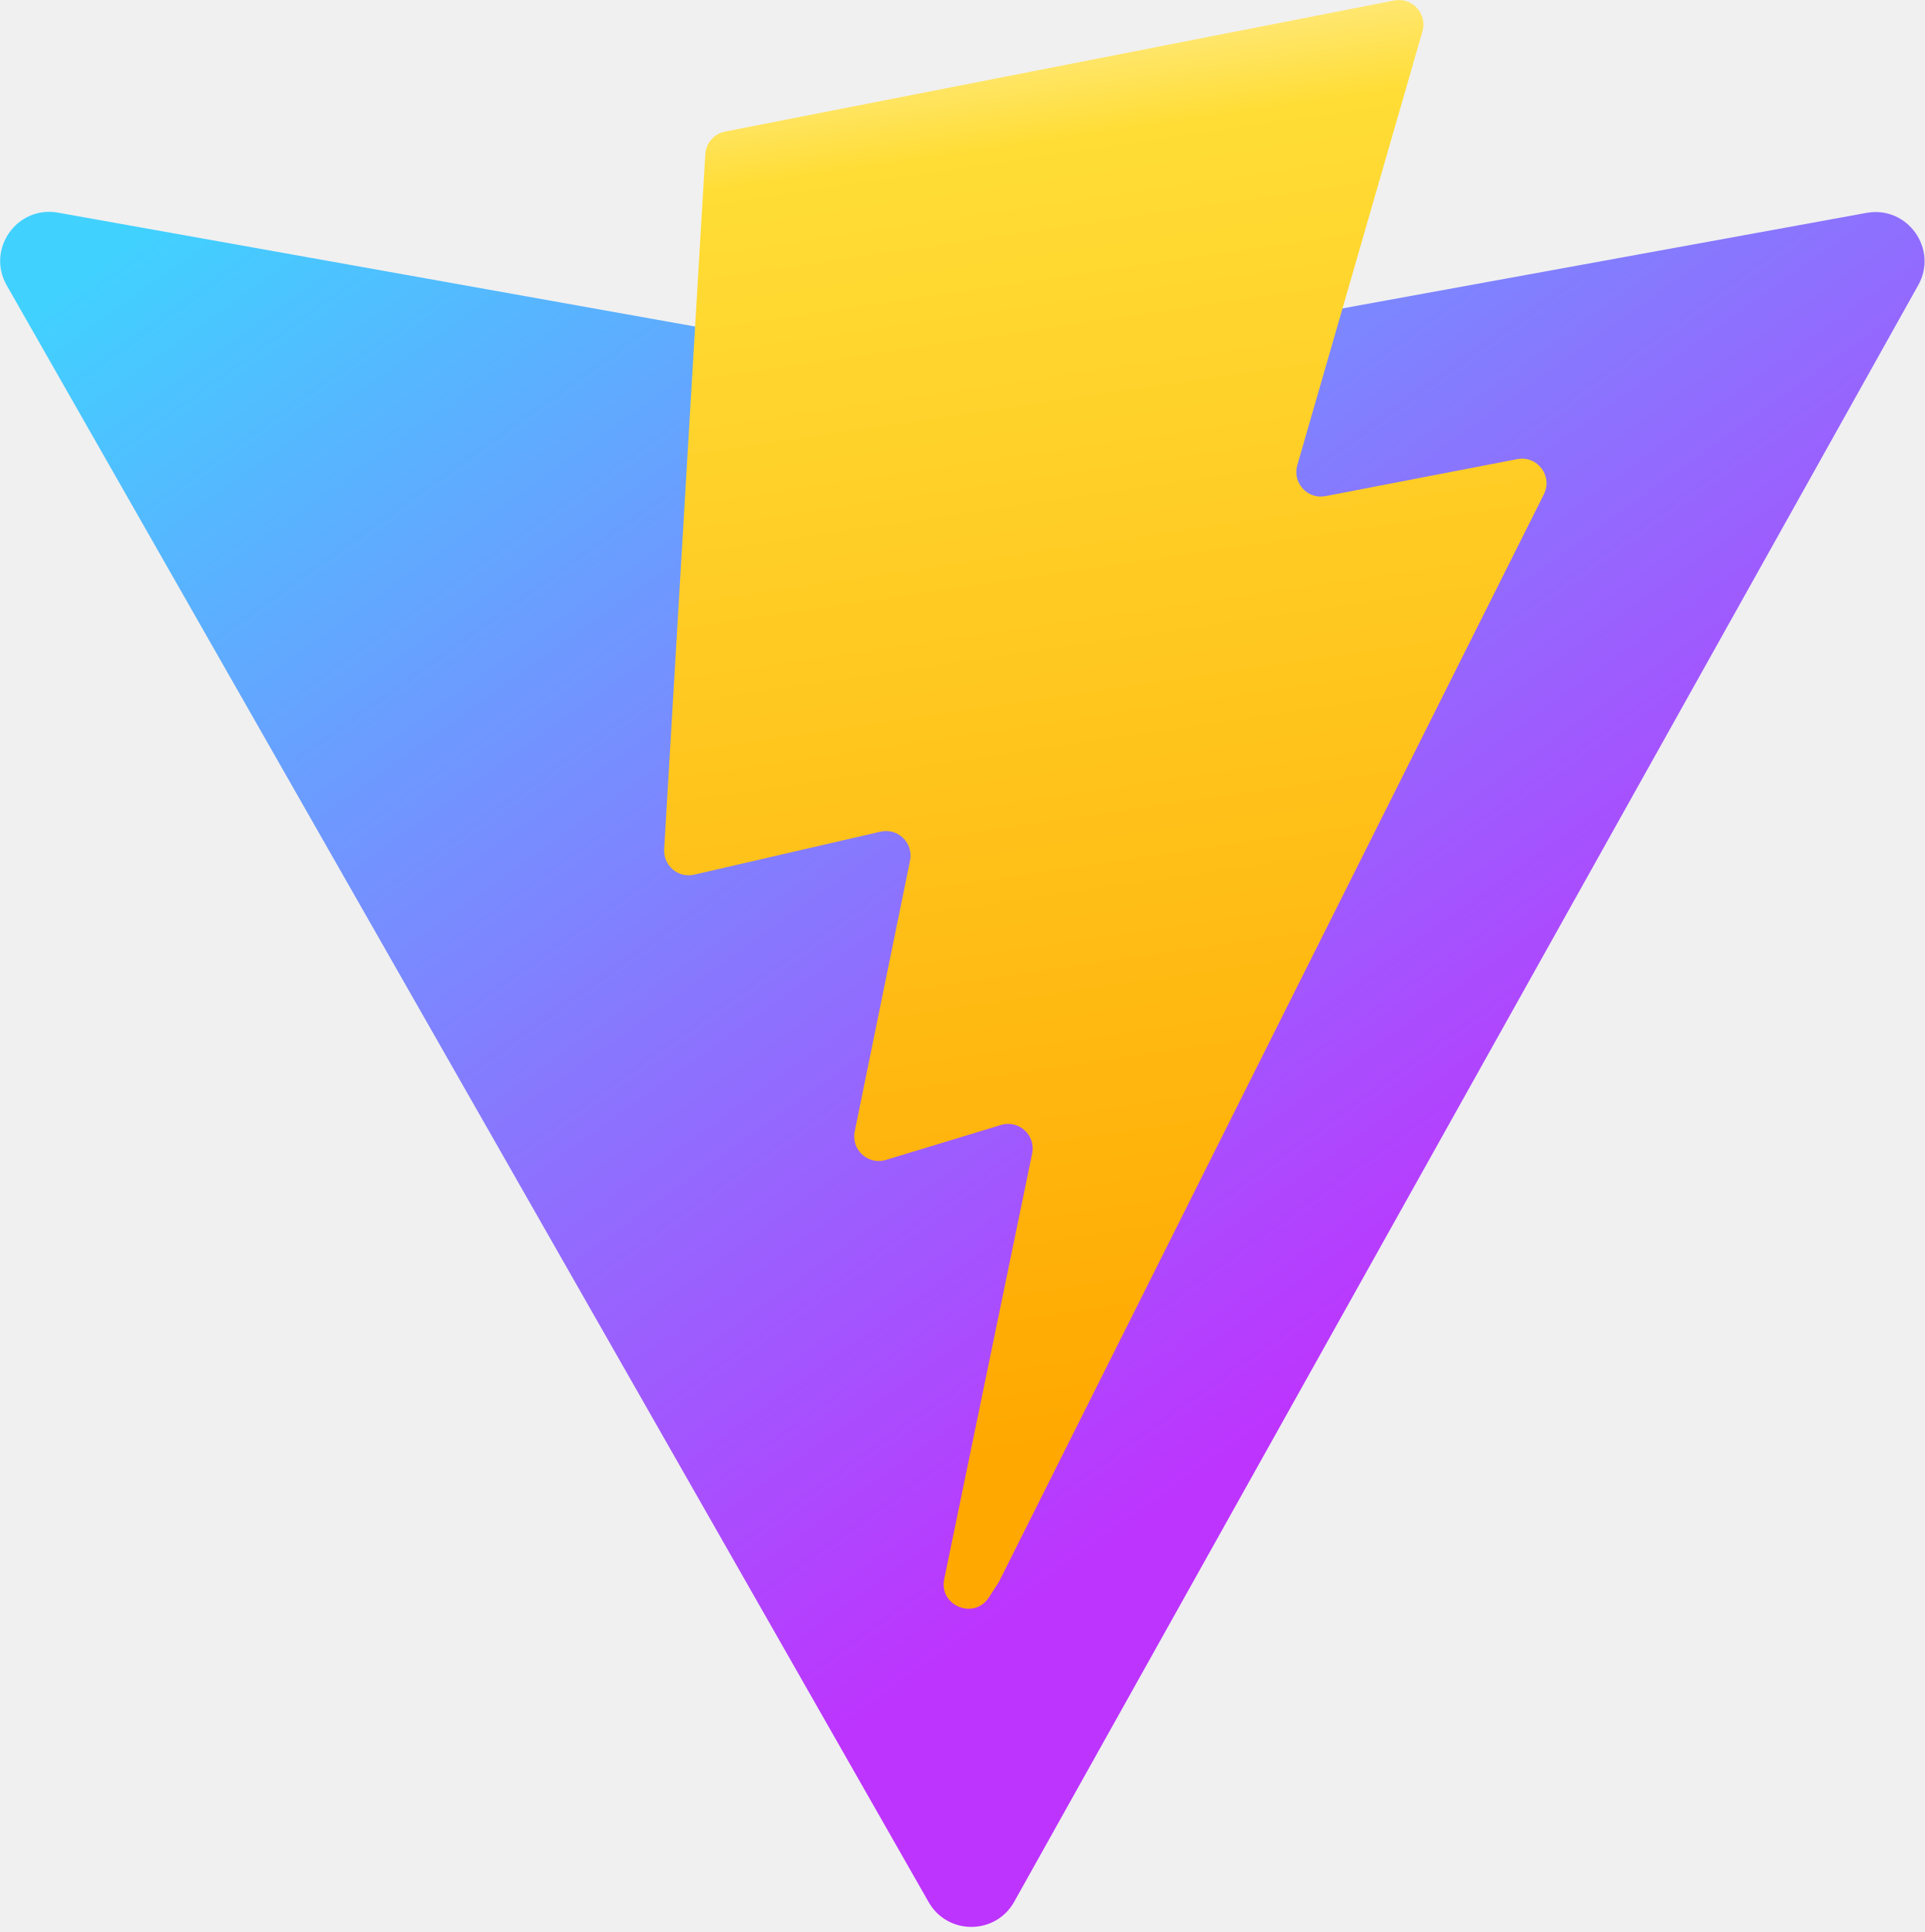
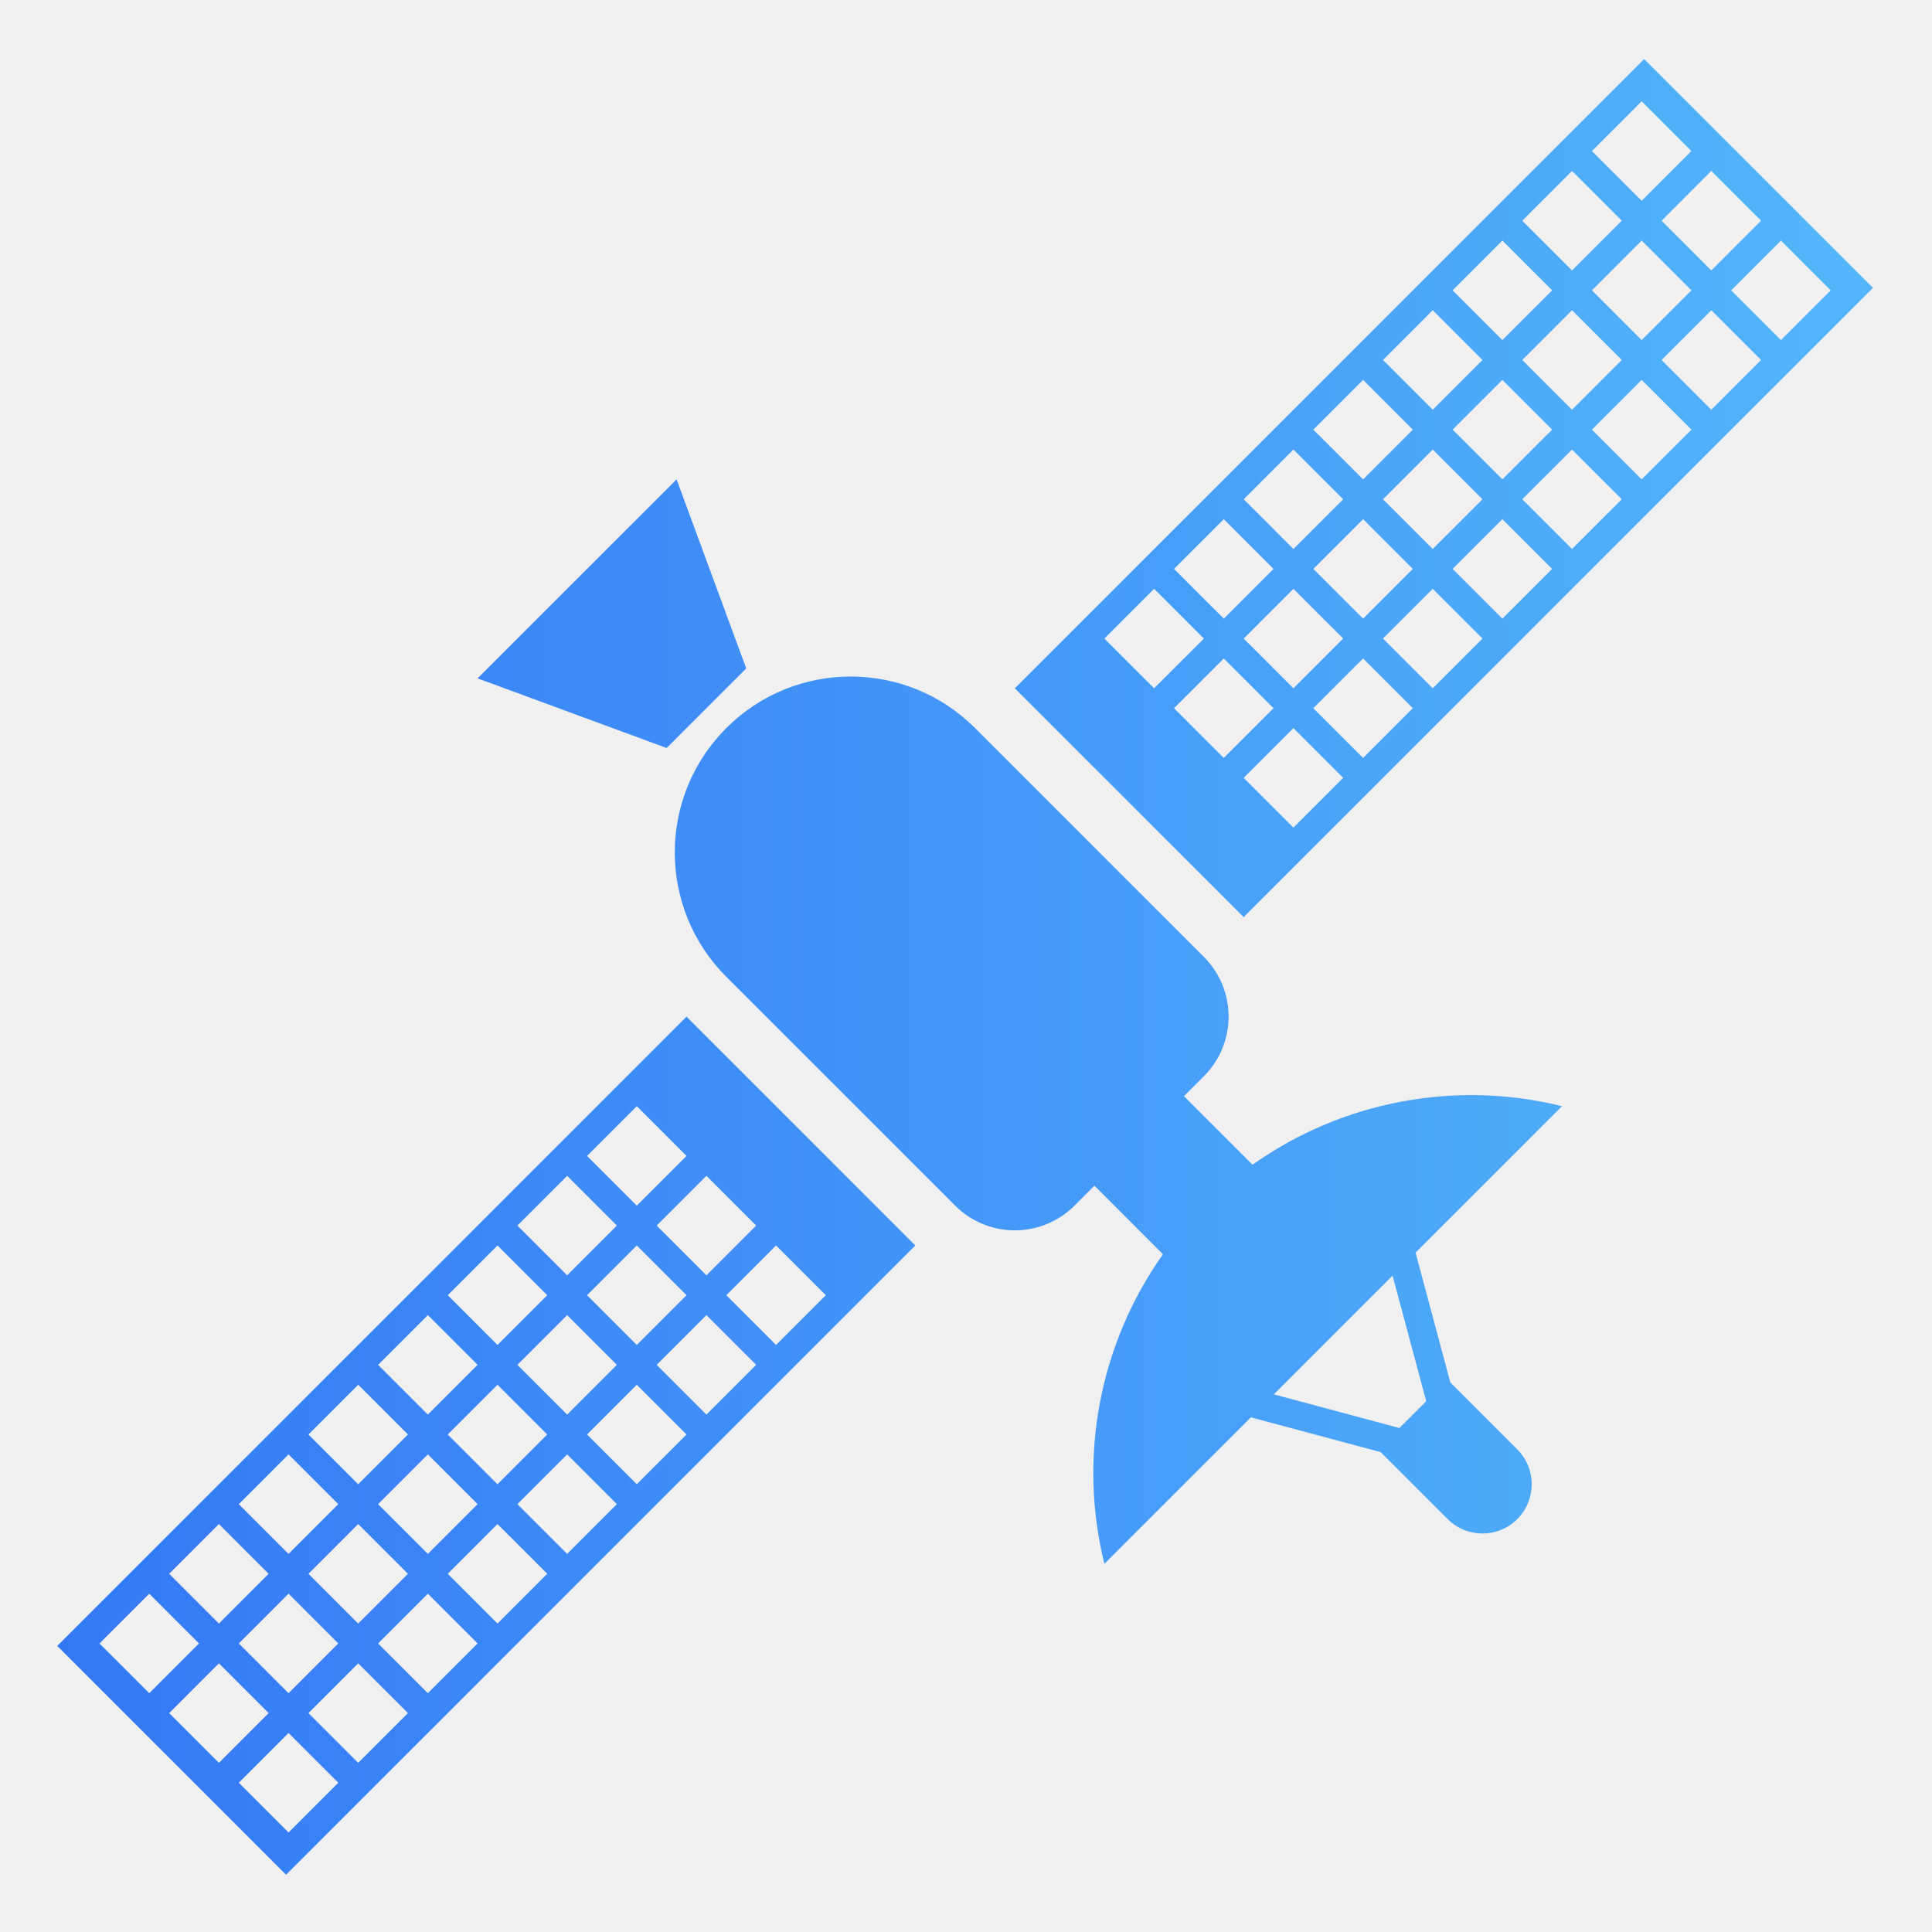
- <svg xmlns="http://www.w3.org/2000/svg" aria-hidden="true" role="img" class="iconify iconify--logos" width="31.88" height="32" preserveAspectRatio="xMidYMid meet" viewBox="0 0 256 257">
-   <defs>
-     <linearGradient id="IconifyId1813088fe1fbc01fb466" x1="-.828%" x2="57.636%" y1="7.652%" y2="78.411%">
-       <stop offset="0%" stop-color="#41D1FF" />
-       <stop offset="100%" stop-color="#BD34FE" />
-     </linearGradient>
-     <linearGradient id="IconifyId1813088fe1fbc01fb467" x1="43.376%" x2="50.316%" y1="2.242%" y2="89.03%">
-       <stop offset="0%" stop-color="#FFEA83" />
-       <stop offset="8.333%" stop-color="#FFDD35" />
-       <stop offset="100%" stop-color="#FFA800" />
-     </linearGradient>
-   </defs>
-   <path fill="url(#IconifyId1813088fe1fbc01fb466)" d="M255.153 37.938L134.897 252.976c-2.483 4.44-8.862 4.466-11.382.048L.875 37.958c-2.746-4.814 1.371-10.646 6.827-9.67l120.385 21.517a6.537 6.537 0 0 0 2.322-.004l117.867-21.483c5.438-.991 9.574 4.796 6.877 9.62Z" />
-   <path fill="url(#IconifyId1813088fe1fbc01fb467)" d="M185.432.063L96.44 17.501a3.268 3.268 0 0 0-2.634 3.014l-5.474 92.456a3.268 3.268 0 0 0 3.997 3.378l24.777-5.718c2.318-.535 4.413 1.507 3.936 3.838l-7.361 36.047c-.495 2.426 1.782 4.5 4.151 3.78l15.304-4.649c2.372-.72 4.652 1.36 4.15 3.788l-11.698 56.621c-.732 3.542 3.979 5.473 5.943 2.437l1.313-2.028l72.516-144.72c1.215-2.423-.88-5.186-3.54-4.672l-25.505 4.922c-2.396.462-4.435-1.77-3.759-4.114l16.646-57.705c.677-2.35-1.37-4.583-3.769-4.113Z" />
+ <svg xmlns="http://www.w3.org/2000/svg" width="1080" height="1080" viewBox="0 0 1080 1080">
+   <path id="Relleno-de-color" fill="#ffffff" stroke="none" visibility="hidden" d="M 0 0 L 1080 0 L 1080 1080 L 0 1080 Z" />
+   <linearGradient id="linearGradient1" x1="32" y1="540.5" x2="1047" y2="540.5" gradientUnits="userSpaceOnUse">
+     <stop offset="0" stop-color="#3478f6" stop-opacity="1" />
+     <stop offset="1" stop-color="#53b6f9" stop-opacity="1" />
+   </linearGradient>
+   <path id="Satlite" fill="url(#linearGradient1)" fill-rule="evenodd" stroke="none" d="M 695.221 512.686 L 567.302 384.772 L 919.08 33 L 1047 160.914 Z M 645.166 329.153 L 617.358 356.961 L 645.166 384.772 L 672.974 356.961 Z M 684.1 368.086 L 656.292 395.894 L 684.1 423.702 L 711.908 395.894 Z M 723.034 407.019 L 695.226 434.827 L 723.034 462.636 L 750.842 434.827 Z M 684.1 290.22 L 656.292 318.028 L 684.1 345.835 L 711.908 318.028 Z M 723.034 329.153 L 695.226 356.961 L 723.034 384.772 L 750.842 356.961 Z M 761.968 368.086 L 734.156 395.894 L 761.964 423.702 L 789.773 395.894 Z M 723.034 251.286 L 695.226 279.094 L 723.034 306.906 L 750.842 279.094 Z M 761.968 290.22 L 734.156 318.031 L 761.964 345.839 L 789.773 318.031 Z M 800.902 329.153 L 773.093 356.961 L 800.902 384.772 L 828.71 356.961 Z M 761.968 212.353 L 734.156 240.169 L 761.964 267.976 L 789.773 240.169 Z M 800.902 251.286 L 773.093 279.094 L 800.902 306.906 L 828.71 279.094 Z M 839.836 290.22 L 812.028 318.028 L 839.836 345.835 L 867.644 318.028 Z M 800.902 173.42 L 773.093 201.227 L 800.902 229.039 L 828.71 201.227 Z M 839.836 212.353 L 812.028 240.161 L 839.836 267.969 L 867.644 240.161 Z M 878.77 251.286 L 850.961 279.094 L 878.77 306.906 L 906.578 279.094 Z M 839.836 134.486 L 812.028 162.294 L 839.836 190.102 L 867.644 162.294 Z M 878.77 173.42 L 850.961 201.227 L 878.77 229.039 L 906.578 201.227 Z M 917.703 212.353 L 889.896 240.161 L 917.703 267.969 L 945.512 240.161 Z M 878.77 95.553 L 850.961 123.361 L 878.77 151.172 L 906.578 123.361 Z M 917.703 134.486 L 889.896 162.294 L 917.703 190.102 L 945.512 162.294 Z M 956.638 173.42 L 928.829 201.227 L 956.638 229.039 L 984.446 201.227 Z M 917.703 56.62 L 889.896 84.427 L 917.703 112.236 L 945.512 84.427 Z M 956.638 95.553 L 928.829 123.361 L 956.638 151.172 L 984.446 123.361 Z M 995.571 134.486 L 967.763 162.294 L 995.571 190.102 L 1023.38 162.294 Z M 873.205 618.357 L 791.31 700.255 L 810.75 772.808 L 848.177 810.235 C 858.928 820.987 858.928 838.418 848.177 849.169 C 837.426 859.92 819.994 859.92 809.243 849.169 L 771.815 811.742 L 699.261 792.303 L 617.354 874.177 C 602.596 814.479 614.552 751.315 650.105 701.139 L 611.789 662.823 L 600.667 673.949 C 591.816 682.8 579.813 687.772 567.296 687.772 C 554.779 687.772 542.776 682.8 533.925 673.949 L 406.006 546.031 C 367.609 507.635 367.609 445.384 406.006 406.988 C 444.402 368.592 506.654 368.592 545.051 406.988 L 672.97 534.906 C 681.822 543.756 686.793 555.76 686.793 568.276 C 686.793 580.793 681.822 592.797 672.97 601.647 L 661.845 612.768 L 700.161 651.084 C 750.343 615.541 813.508 603.594 873.205 618.357 Z M 712.109 779.454 L 782.292 798.276 L 797.272 783.297 L 778.466 713.115 Z M 372.652 418.141 L 266.98 379.208 L 378.213 267.976 L 417.147 373.647 Z M 32 920.079 L 383.778 568.306 L 511.698 696.22 L 159.919 1048 Z M 433.834 751.839 L 461.642 724.032 L 433.834 696.22 L 406.021 724.032 Z M 394.899 712.906 L 422.707 685.098 L 394.899 657.29 L 367.092 685.098 Z M 355.966 673.973 L 383.774 646.165 L 355.966 618.353 L 328.153 646.165 Z M 394.899 790.773 L 422.707 762.965 L 394.899 735.157 L 367.092 762.965 Z M 355.966 751.839 L 383.774 724.032 L 355.966 696.22 L 328.153 724.032 Z M 317.032 712.906 L 344.839 685.098 L 317.032 657.29 L 289.224 685.098 Z M 355.966 829.706 L 383.774 801.898 L 355.966 774.086 L 328.153 801.898 Z M 317.032 790.773 L 344.839 762.965 L 317.032 735.157 L 289.224 762.965 Z M 278.098 751.839 L 305.906 724.032 L 278.098 696.22 L 250.289 724.032 Z M 317.032 868.64 L 344.839 840.832 L 317.032 813.024 L 289.224 840.832 Z M 278.098 829.706 L 305.906 801.898 L 278.098 774.086 L 250.289 801.898 Z M 239.164 790.773 L 266.972 762.965 L 239.164 735.157 L 211.355 762.965 Z M 278.098 907.573 L 305.906 879.765 L 278.098 851.953 L 250.289 879.765 Z M 239.164 868.64 L 266.972 840.832 L 239.164 813.024 L 211.355 840.832 Z M 200.229 829.706 L 228.038 801.898 L 200.229 774.086 L 172.422 801.898 Z M 239.164 946.506 L 266.972 918.698 L 239.164 890.89 L 211.355 918.698 Z M 200.229 907.573 L 228.038 879.765 L 200.229 851.953 L 172.422 879.765 Z M 161.296 868.64 L 189.104 840.832 L 161.296 813.024 L 133.487 840.832 Z M 200.229 985.439 L 228.038 957.631 L 200.229 929.82 L 172.422 957.631 Z M 161.296 946.506 L 189.104 918.698 L 161.296 890.89 L 133.487 918.698 Z M 122.362 907.573 L 150.17 879.765 L 122.362 851.953 L 94.554 879.765 Z M 161.296 1024.373 L 189.104 996.565 L 161.296 968.757 L 133.487 996.565 Z M 122.362 985.439 L 150.17 957.631 L 122.362 929.82 L 94.554 957.631 Z M 83.428 946.506 L 111.236 918.698 L 83.428 890.89 L 55.619 918.698 Z" />
</svg>
